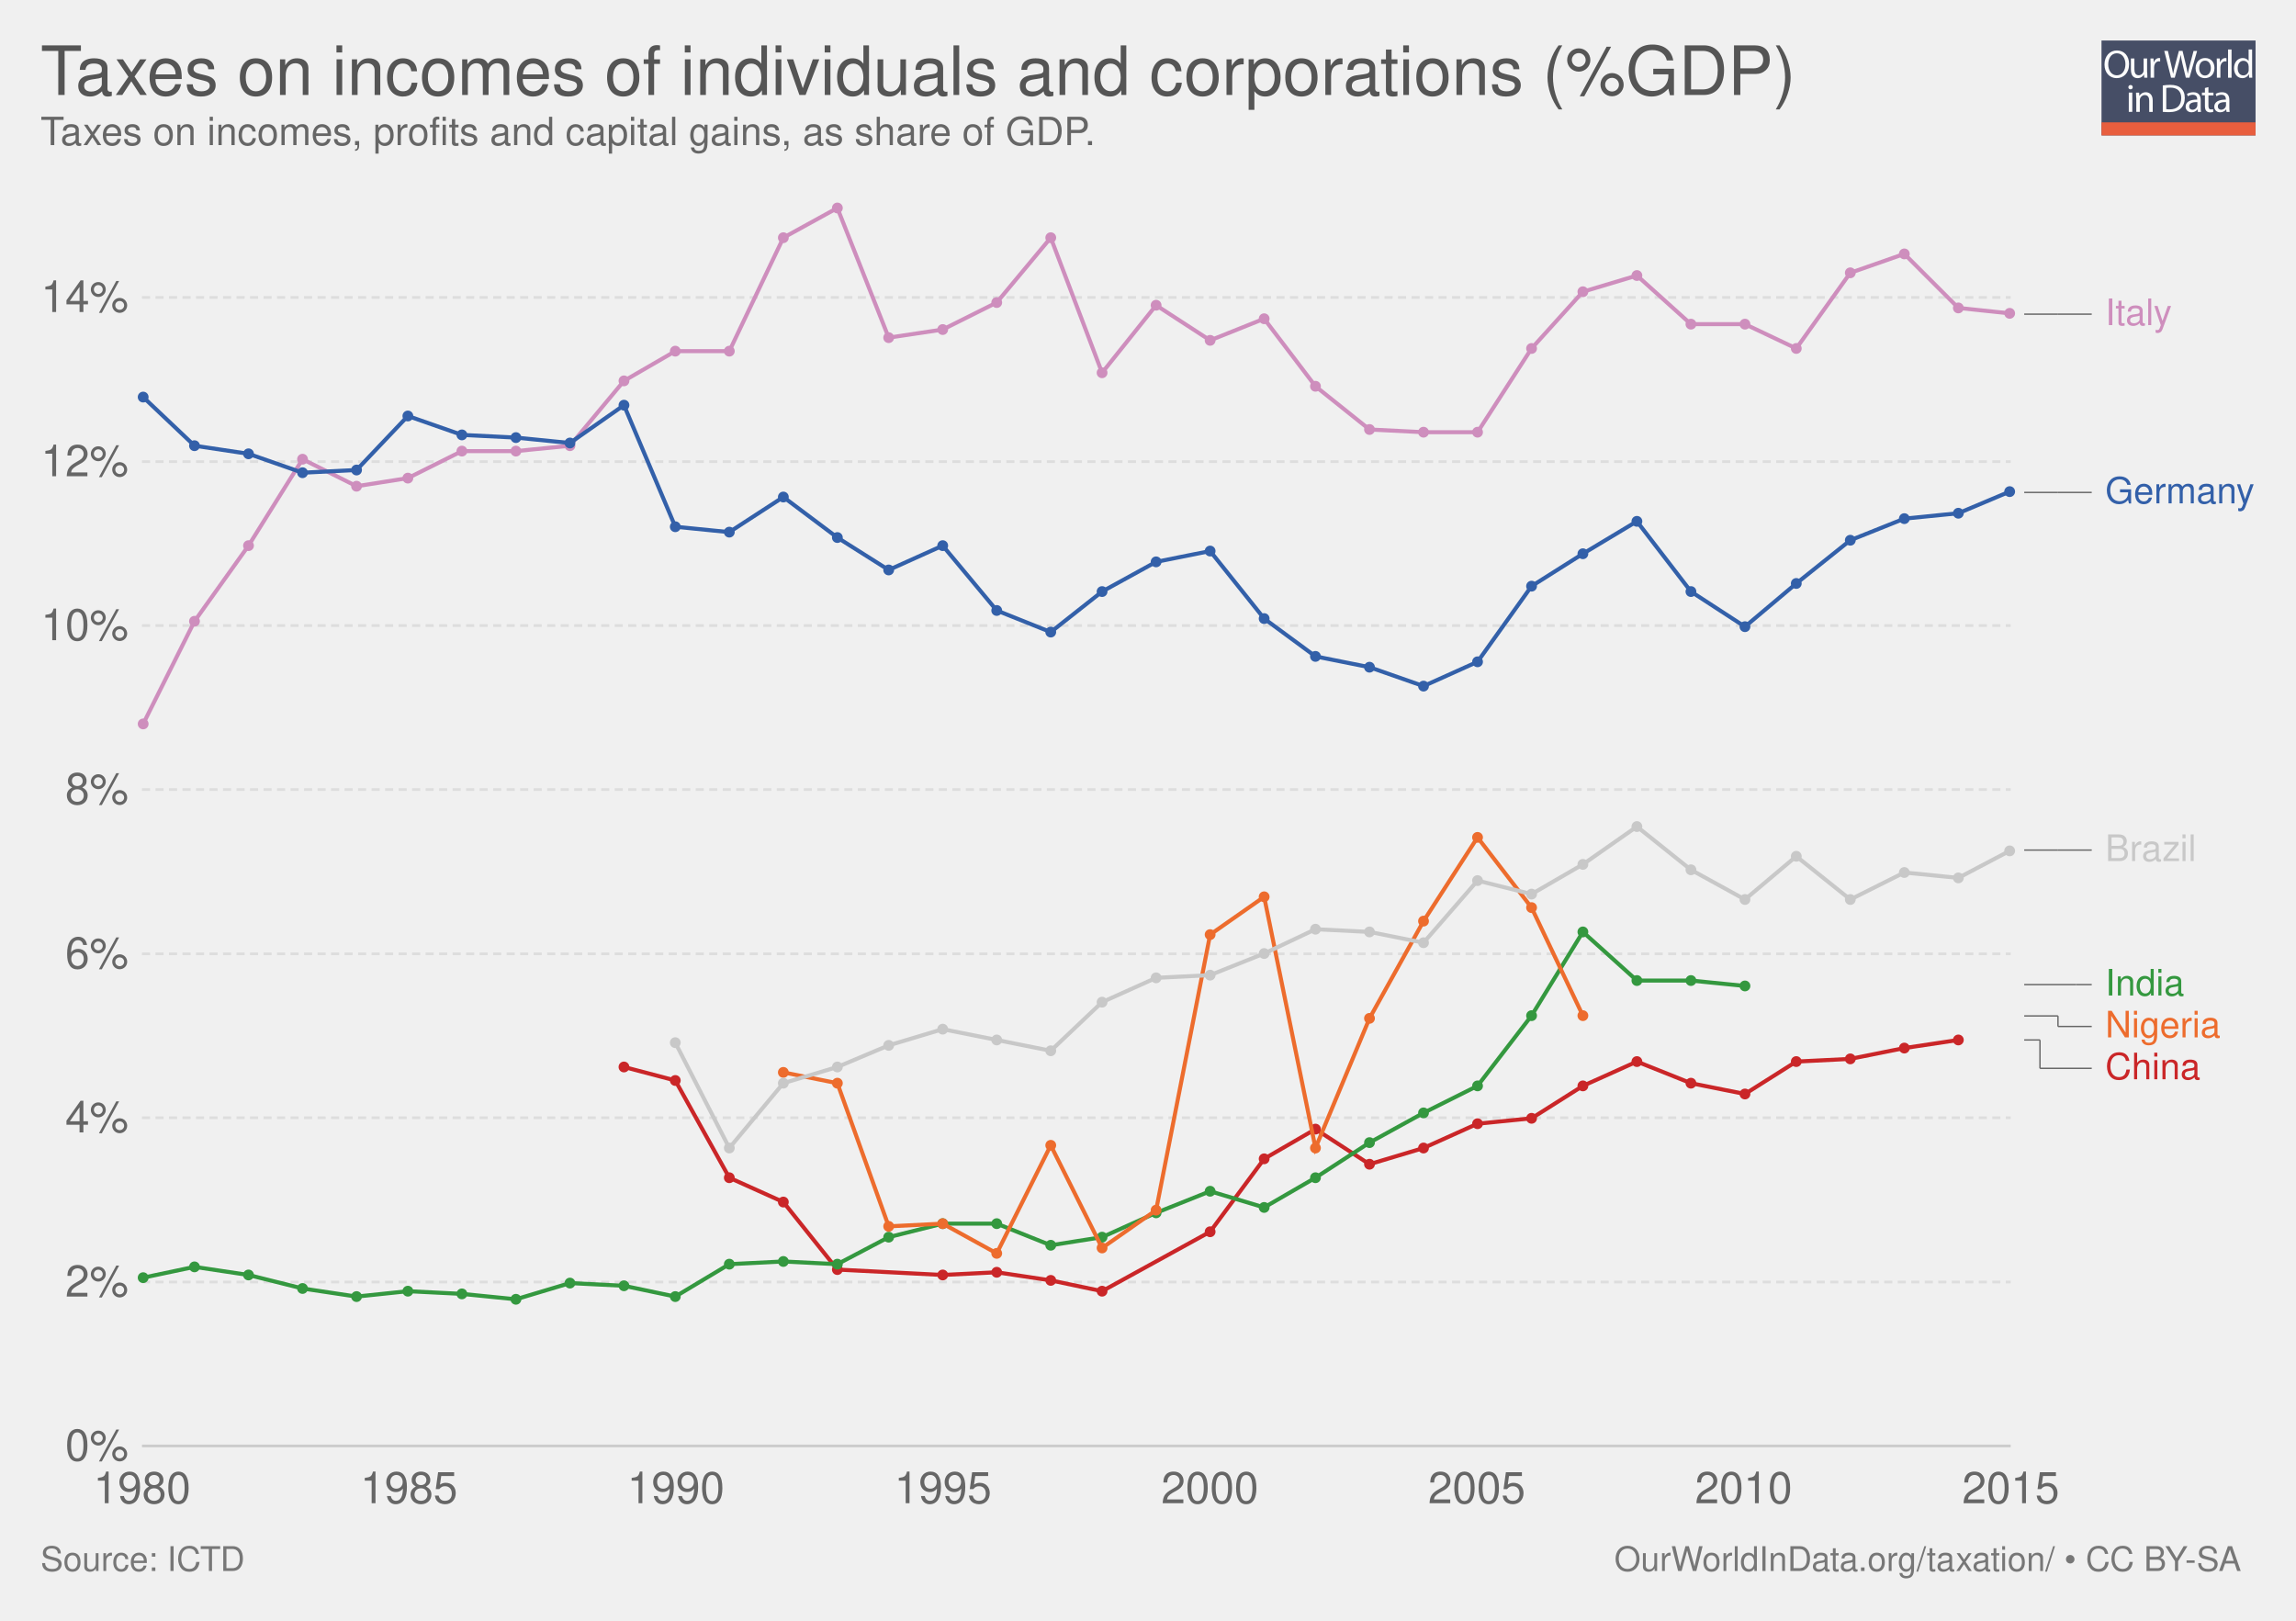
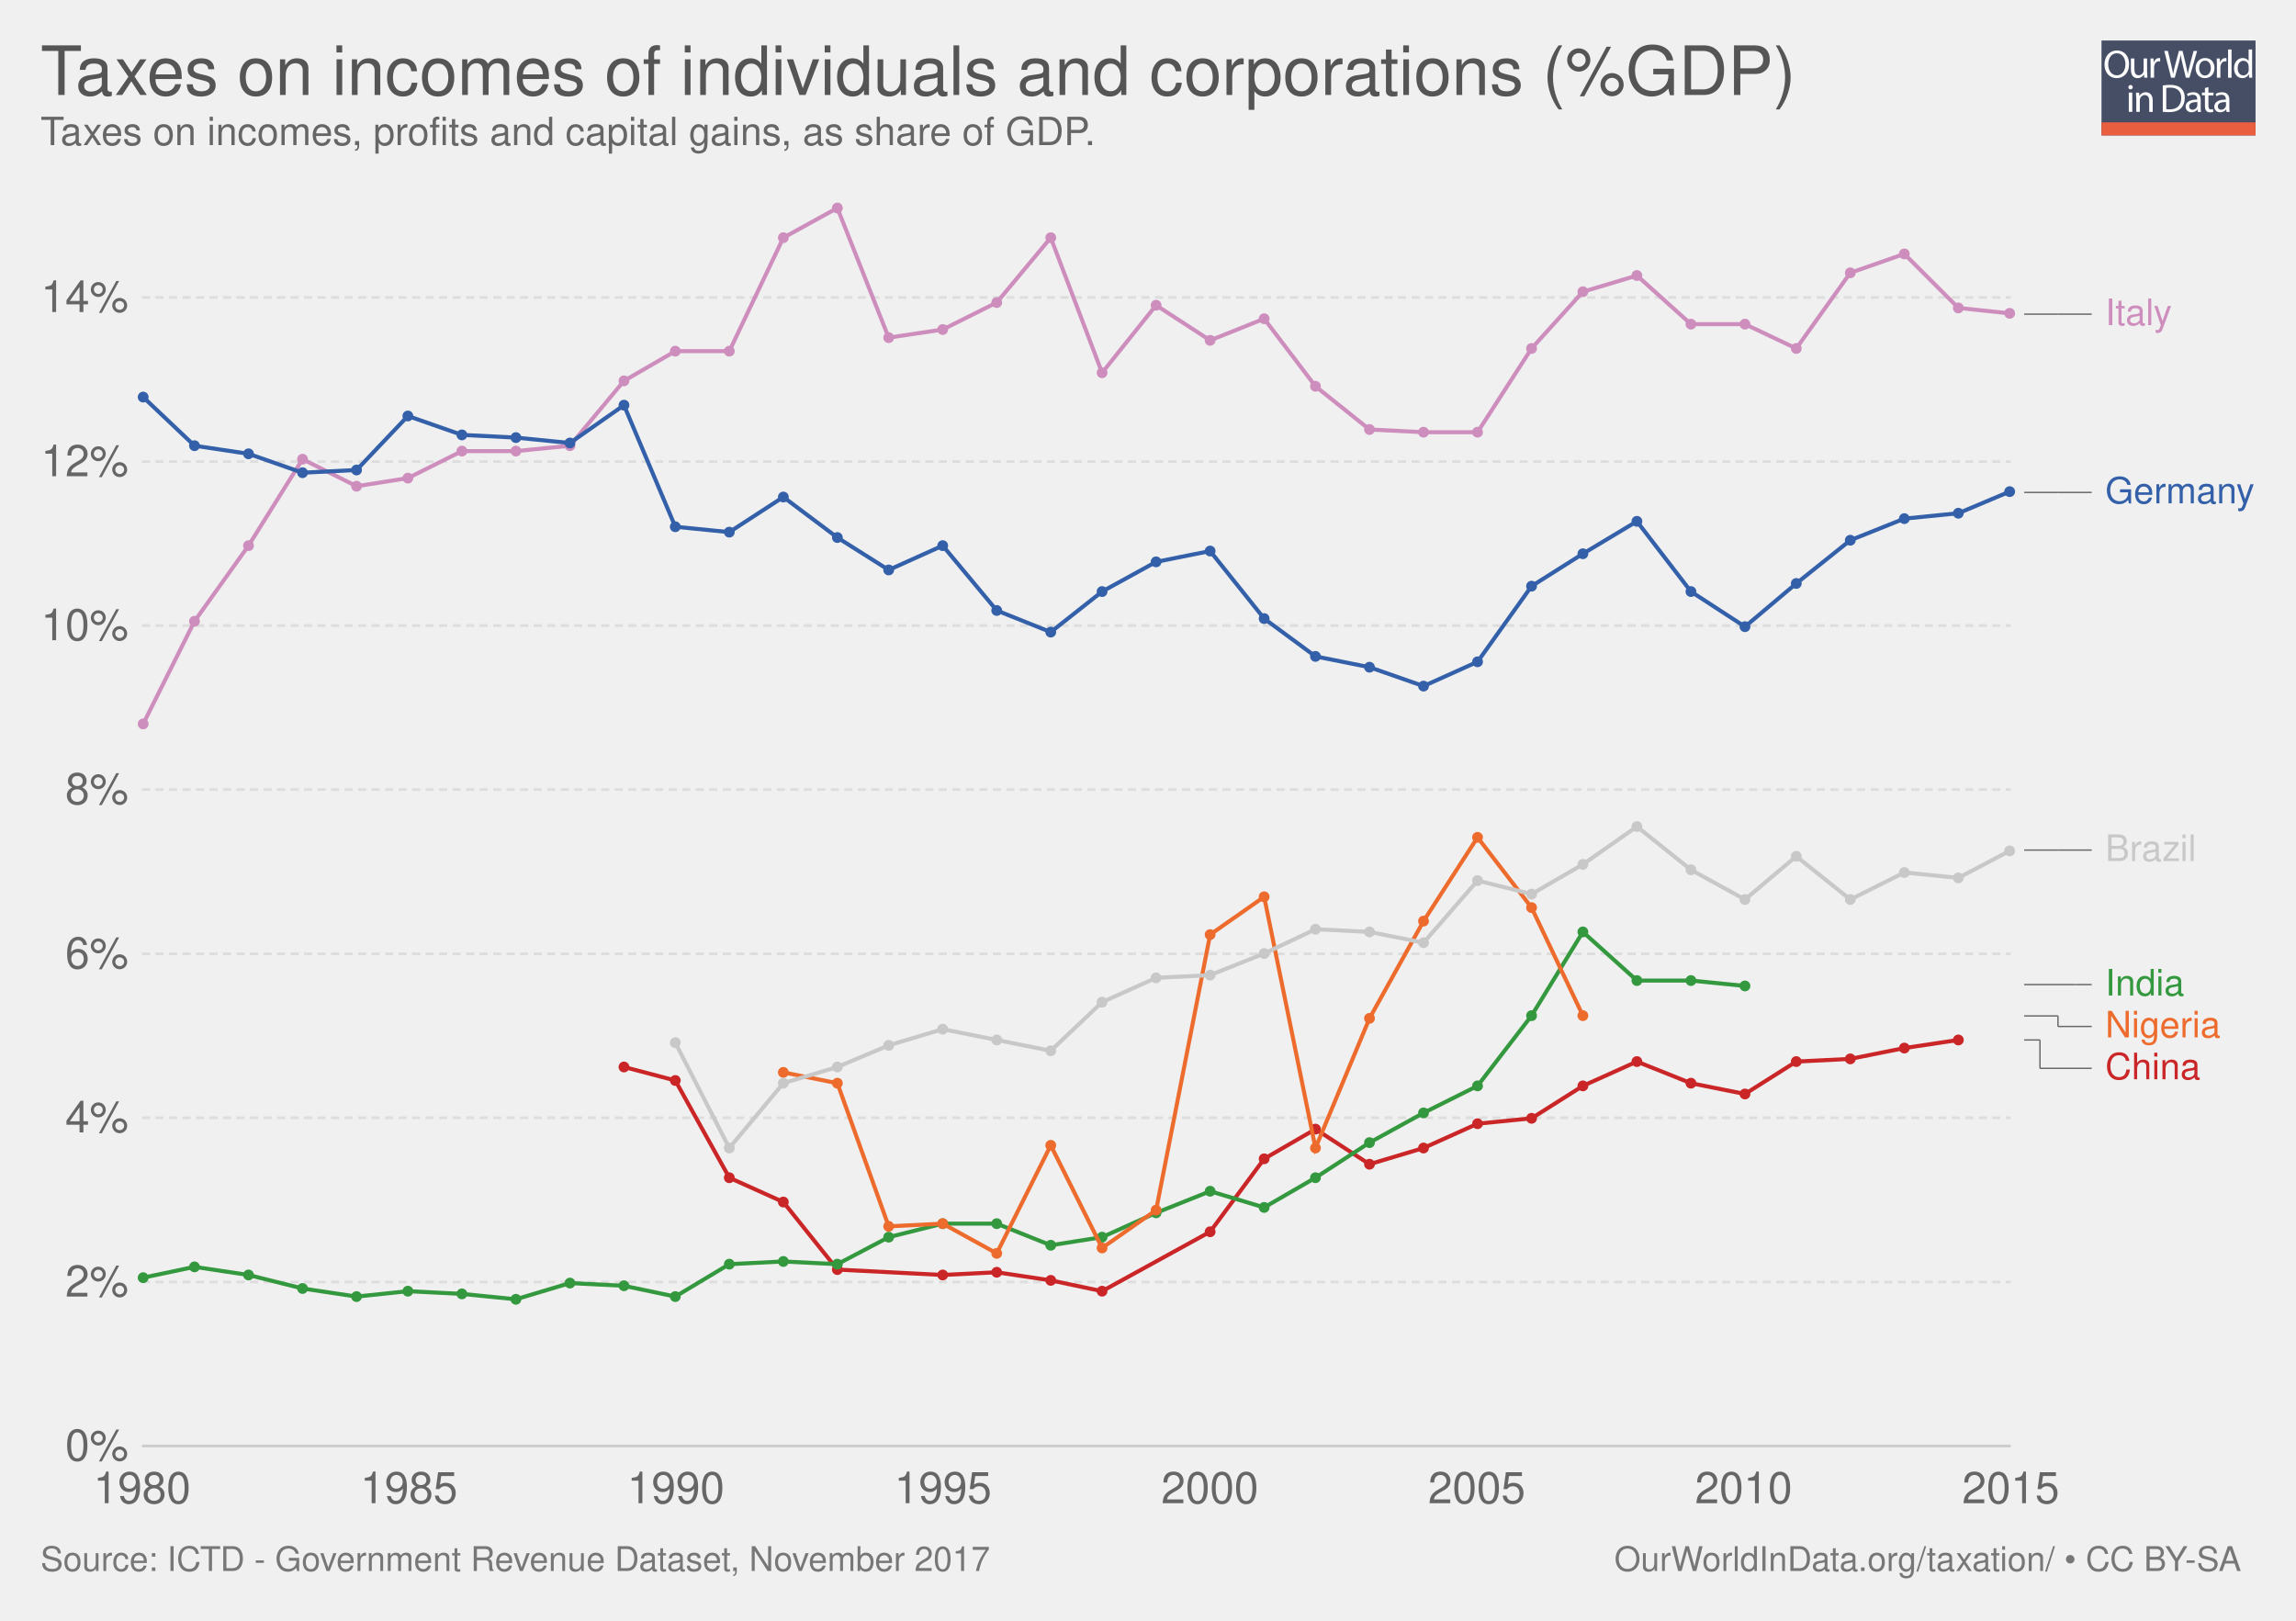
<svg xmlns="http://www.w3.org/2000/svg" xmlns:xlink="http://www.w3.org/1999/xlink" version="1.1" style="font-family: 'Helvetica Neue', Helvetica, Arial, sans-serif; font-size: 18px; background-color: white; text-rendering: optimizeLegibility; -webkit-font-smoothing: antialiased;" width="850" height="600">
  <g class="ChartTab">
    <g class="HeaderView">
      <g opacity="0.8" transform="translate(778, 15) scale(0.27)">
        <a xlink:href="https://ourworldindata.org" target="_blank">
          <g>
            <rect x="0" y="0" fill="#1B2543" width="211.2" height="130.1" />
            <rect x="0" y="112.2" fill="#E63912" width="211.2" height="17.9" />
            <g>
              <rect x="1.2" y="12.3" fill="none" width="210.2" height="99.2" />
              <path fill="#FFFFFF" d="M37.8,32.2c0,12.7-7.7,19.4-17.1,19.4c-9.7,0-16.6-7.5-16.6-18.7c0-11.7,7.3-19.3,17.1-19.3 C31.3,13.7,37.8,21.3,37.8,32.2z M9.2,32.8c0,7.9,4.3,14.9,11.8,14.9c7.5,0,11.8-6.9,11.8-15.3c0-7.3-3.8-14.9-11.8-14.9 C13.1,17.5,9.2,24.8,9.2,32.8z" />
              <path fill="#FFFFFF" d="M62.7,43.8c0,2.7,0.1,5.1,0.2,7.2h-4.3l-0.3-4.3h-0.1c-1.3,2.1-4,4.9-8.8,4.9c-4.2,0-9.1-2.3-9.1-11.6 V24.6h4.8v14.6c0,5,1.5,8.4,5.9,8.4c3.2,0,5.5-2.2,6.3-4.4c0.3-0.7,0.4-1.6,0.4-2.5V24.6h4.8V43.8z" />
              <path fill="#FFFFFF" d="M67.3,32.8c0-3.1-0.1-5.8-0.2-8.2h4.2l0.2,5.2h0.2c1.2-3.5,4.1-5.8,7.3-5.8c0.5,0,0.9,0.1,1.4,0.2v4.5 c-0.5-0.1-1-0.2-1.6-0.2c-3.4,0-5.8,2.6-6.5,6.2c-0.1,0.7-0.2,1.4-0.2,2.2V51h-4.8V32.8z" />
              <path fill="#FFFFFF" d="M95.4,51l-9.4-36.8h5l4.4,18.6c1.1,4.6,2.1,9.2,2.7,12.7h0.1c0.6-3.7,1.8-8,3-12.8l4.9-18.5h5l4.5,18.7 c1,4.4,2,8.7,2.6,12.6h0.1c0.8-4,1.8-8.1,3-12.7l4.9-18.5h4.9L120.6,51h-5L111,31.9c-1.1-4.7-1.9-8.3-2.4-12h-0.1 c-0.7,3.7-1.5,7.3-2.8,12L100.4,51H95.4z" />
              <path fill="#FFFFFF" d="M154.9,37.6c0,9.8-6.8,14-13.2,14c-7.2,0-12.7-5.2-12.7-13.6c0-8.8,5.8-14,13.1-14 C149.8,24,154.9,29.5,154.9,37.6z M133.9,37.9c0,5.8,3.3,10.1,8,10.1c4.6,0,8-4.3,8-10.3c0-4.5-2.2-10.1-7.9-10.1 C136.3,27.6,133.9,32.8,133.9,37.9z" />
              <path fill="#FFFFFF" d="M158.2,32.8c0-3.1-0.1-5.8-0.2-8.2h4.2l0.2,5.2h0.2c1.2-3.5,4.1-5.8,7.3-5.8c0.5,0,0.9,0.1,1.4,0.2v4.5 c-0.5-0.1-1-0.2-1.6-0.2c-3.4,0-5.8,2.6-6.5,6.2c-0.1,0.7-0.2,1.4-0.2,2.2V51h-4.8V32.8z" />
              <path fill="#FFFFFF" d="M173.5,12.3h4.8V51h-4.8V12.3z" />
              <path fill="#FFFFFF" d="M206.5,12.3v31.9c0,2.3,0.1,5,0.2,6.8h-4.3l-0.2-4.6H202c-1.5,2.9-4.7,5.2-9,5.2 c-6.4,0-11.3-5.4-11.3-13.4c-0.1-8.8,5.4-14.2,11.9-14.2c4,0,6.8,1.9,8,4h0.1V12.3H206.5z M201.7,35.4c0-0.6-0.1-1.4-0.2-2 c-0.7-3.1-3.3-5.6-6.9-5.6c-5,0-7.9,4.4-7.9,10.2c0,5.3,2.6,9.8,7.8,9.8c3.2,0,6.2-2.1,7.1-5.7c0.2-0.7,0.2-1.3,0.2-2.1V35.4z" />
              <path fill="#FFFFFF" d="M42.8,64c0.1,1.6-1.1,2.9-3.1,2.9c-1.7,0-2.9-1.3-2.9-2.9c0-1.7,1.3-3,3-3C41.7,61,42.8,62.3,42.8,64z M37.4,97.8V71.4h4.8v26.4H37.4z" />
              <path fill="#FFFFFF" d="M47.5,78.6c0-2.7-0.1-5-0.2-7.1h4.3l0.3,4.4h0.1c1.3-2.5,4.4-5,8.8-5c3.7,0,9.4,2.2,9.4,11.2v15.8h-4.8 V82.6c0-4.3-1.6-7.8-6.1-7.8c-3.2,0-5.6,2.2-6.5,4.9c-0.2,0.6-0.3,1.4-0.3,2.2v15.9h-4.8V78.6z" />
              <path fill="#FFFFFF" d="M84,61.6c2.9-0.4,6.3-0.8,10.1-0.8c6.8,0,11.7,1.6,14.9,4.6c3.3,3,5.2,7.3,5.2,13.2c0,6-1.9,10.9-5.3,14.3 c-3.4,3.4-9.1,5.3-16.3,5.3c-3.4,0-6.2-0.2-8.6-0.4V61.6z M88.8,94.1c1.2,0.2,3,0.3,4.8,0.3c10.2,0,15.7-5.7,15.7-15.6 c0.1-8.7-4.9-14.2-14.9-14.2c-2.5,0-4.3,0.2-5.6,0.5V94.1z" />
              <path fill="#FFFFFF" d="M132.1,97.8l-0.4-3.3h-0.2c-1.5,2.1-4.3,3.9-8.1,3.9c-5.4,0-8.1-3.8-8.1-7.6c0-6.4,5.7-9.9,15.9-9.8v-0.5 c0-2.2-0.6-6.1-6-6.1c-2.5,0-5,0.8-6.9,2l-1.1-3.2c2.2-1.4,5.4-2.3,8.7-2.3c8.1,0,10.1,5.5,10.1,10.8v9.9c0,2.3,0.1,4.5,0.4,6.3 H132.1z M131.4,84.4c-5.3-0.1-11.2,0.8-11.2,5.9c0,3.1,2.1,4.6,4.5,4.6c3.4,0,5.6-2.2,6.4-4.4c0.2-0.5,0.3-1,0.3-1.5V84.4z" />
              <path fill="#FFFFFF" d="M146.6,63.9v7.6h6.9v3.7h-6.9v14.2c0,3.3,0.9,5.1,3.6,5.1c1.3,0,2.2-0.2,2.8-0.3l0.2,3.6 c-0.9,0.4-2.4,0.7-4.3,0.7c-2.2,0-4-0.7-5.2-2c-1.4-1.4-1.9-3.8-1.9-6.9V75.1h-4.1v-3.7h4.1v-6.3L146.6,63.9z" />
              <path fill="#FFFFFF" d="M171.4,97.8l-0.4-3.3h-0.2c-1.5,2.1-4.3,3.9-8.1,3.9c-5.4,0-8.1-3.8-8.1-7.6c0-6.4,5.7-9.9,15.9-9.8v-0.5 c0-2.2-0.6-6.1-6-6.1c-2.5,0-5,0.8-6.9,2l-1.1-3.2c2.2-1.4,5.4-2.3,8.7-2.3c8.1,0,10.1,5.5,10.1,10.8v9.9c0,2.3,0.1,4.5,0.4,6.3 H171.4z M170.7,84.4c-5.3-0.1-11.2,0.8-11.2,5.9c0,3.1,2.1,4.6,4.5,4.6c3.4,0,5.6-2.2,6.4-4.4c0.2-0.5,0.3-1,0.3-1.5V84.4z" />
            </g>
          </g>
        </a>
      </g>
      <a href="https://ourworldindata.org/grapher/taxes-on-incomes-of-individuals-and-corporations-gdp" target="_blank">
        <text font-size="25.20" x="15.0" y="35.2" fill="#555">
          <tspan x="15" y="35.16">Taxes on incomes of individuals and corporations (%GDP)</tspan>
        </text>
      </a>
      <text font-size="14.40" x="15.0" y="53.7" fill="#666">
        <tspan x="15" y="53.72"> Taxes on  incomes, profits  and capital  gains, as share of GDP.</tspan>
      </text>
    </g>
    <g class="LineChart">
      <defs>
        <clipPath id="boundsClip-1">
          <rect x="42.562" y="0" width="830" height="959.8" />
        </clipPath>
      </defs>
      <g class="AxisBoxView">
        <g class="HorizontalAxis">
          <text x="52.6" y="556.5" fill="#666" text-anchor="middle" font-size="16.2">1980</text>
          <text x="151.4" y="556.5" fill="#666" text-anchor="middle" font-size="16.2">1985</text>
          <text x="250.2" y="556.5" fill="#666" text-anchor="middle" font-size="16.2">1990</text>
          <text x="349.1" y="556.5" fill="#666" text-anchor="middle" font-size="16.2">1995</text>
          <text x="447.9" y="556.5" fill="#666" text-anchor="middle" font-size="16.2">2000</text>
          <text x="546.7" y="556.5" fill="#666" text-anchor="middle" font-size="16.2">2005</text>
          <text x="645.5" y="556.5" fill="#666" text-anchor="middle" font-size="16.2">2010</text>
          <text x="744.4" y="556.5" fill="#666" text-anchor="middle" font-size="16.2">2015</text>
        </g>
        <g class="VerticalAxis">
          <text x="47.56" y="535.3" fill="#666" dominant-baseline="middle" text-anchor="end" font-size="16.2">0%</text>
          <text x="47.56" y="474.6" fill="#666" dominant-baseline="middle" text-anchor="end" font-size="16.2">2%</text>
          <text x="47.56" y="413.8" fill="#666" dominant-baseline="middle" text-anchor="end" font-size="16.2">4%</text>
          <text x="47.56" y="353.1" fill="#666" dominant-baseline="middle" text-anchor="end" font-size="16.2">6%</text>
          <text x="47.56" y="292.3" fill="#666" dominant-baseline="middle" text-anchor="end" font-size="16.2">8%</text>
          <text x="47.56" y="231.6" fill="#666" dominant-baseline="middle" text-anchor="end" font-size="16.2">10%</text>
          <text x="47.56" y="170.9" fill="#666" dominant-baseline="middle" text-anchor="end" font-size="16.2">12%</text>
          <text x="47.56" y="110.1" fill="#666" dominant-baseline="middle" text-anchor="end" font-size="16.2">14%</text>
        </g>
        <g class="AxisGridLines">
          <line x1="52.56" y1="535.3" x2="744.38" y2="535.3" stroke="#ccc" />
          <line x1="52.56" y1="474.6" x2="744.38" y2="474.6" stroke="#ddd" stroke-dasharray="3,2" />
          <line x1="52.56" y1="413.8" x2="744.38" y2="413.8" stroke="#ddd" stroke-dasharray="3,2" />
          <line x1="52.56" y1="353.1" x2="744.38" y2="353.1" stroke="#ddd" stroke-dasharray="3,2" />
          <line x1="52.56" y1="292.3" x2="744.38" y2="292.3" stroke="#ddd" stroke-dasharray="3,2" />
          <line x1="52.56" y1="231.6" x2="744.38" y2="231.6" stroke="#ddd" stroke-dasharray="3,2" />
          <line x1="52.56" y1="170.9" x2="744.38" y2="170.9" stroke="#ddd" stroke-dasharray="3,2" />
          <line x1="52.56" y1="110.1" x2="744.38" y2="110.1" stroke="#ddd" stroke-dasharray="3,2" />
        </g>
      </g>
      <g clip-path="url(#boundsClip-1)">
        <g class="HeightedLegend clickable">
          <g class="legendMark">
            <g class="indicator">
              <line x1="749.38" y1="116.3" x2="761.88" y2="116.3" stroke="#666" stroke-width="0.5" />
              <line x1="761.88" y1="116.3" x2="761.88" y2="116.3" stroke="#666" stroke-width="0.5" />
              <line x1="761.88" y1="116.3" x2="774.38" y2="116.3" stroke="#666" stroke-width="0.5" />
            </g>
            <rect x="744.38" y="109.55" width="59.84" height="13.5" fill="#fff" opacity="0" />
            <text font-size="13.50" x="779.4" y="120.3" fill="#ce8ebd">
              <tspan x="779.38" y="120.35">Italy</tspan>
            </text>
          </g>
          <g class="legendMark">
            <g class="indicator">
              <line x1="749.38" y1="182.3" x2="761.88" y2="182.3" stroke="#666" stroke-width="0.5" />
              <line x1="761.88" y1="182.3" x2="761.88" y2="182.3" stroke="#666" stroke-width="0.5" />
              <line x1="761.88" y1="182.3" x2="774.38" y2="182.3" stroke="#666" stroke-width="0.5" />
            </g>
            <rect x="744.38" y="175.55" width="90.62" height="13.5" fill="#fff" opacity="0" />
            <text font-size="13.50" x="779.4" y="186.4" fill="#3360a9">
              <tspan x="779.38" y="186.35">Germany</tspan>
            </text>
          </g>
          <g class="legendMark">
            <g class="indicator">
              <line x1="749.38" y1="314.7" x2="761.88" y2="314.7" stroke="#666" stroke-width="0.5" />
              <line x1="761.88" y1="314.7" x2="761.88" y2="314.7" stroke="#666" stroke-width="0.5" />
              <line x1="761.88" y1="314.7" x2="774.38" y2="314.7" stroke="#666" stroke-width="0.5" />
            </g>
            <rect x="744.38" y="307.95" width="68.75" height="13.5" fill="#fff" opacity="0" />
            <text font-size="13.50" x="779.4" y="318.8" fill="#c8c8c8">
              <tspan x="779.38" y="318.75">Brazil</tspan>
            </text>
          </g>
          <g class="legendMark">
            <g class="indicator">
              <line x1="749.38" y1="364.5" x2="768.547" y2="364.5" stroke="#666" stroke-width="0.5" />
              <line x1="768.547" y1="364.5" x2="768.547" y2="364.5" stroke="#666" stroke-width="0.5" />
              <line x1="768.547" y1="364.5" x2="774.38" y2="364.5" stroke="#666" stroke-width="0.5" />
            </g>
            <rect x="744.38" y="357.75" width="64.43" height="13.5" fill="#fff" opacity="0" />
            <text font-size="13.50" x="779.4" y="368.6" fill="#34983f">
              <tspan x="779.38" y="368.55">India</tspan>
            </text>
          </g>
          <g class="legendMark">
            <g class="indicator">
              <line x1="749.38" y1="376.1" x2="761.88" y2="376.1" stroke="#666" stroke-width="0.5" />
              <line x1="761.88" y1="376.1" x2="761.88" y2="380" stroke="#666" stroke-width="0.5" />
              <line x1="761.88" y1="380" x2="774.38" y2="380" stroke="#666" stroke-width="0.5" />
            </g>
            <rect x="744.38" y="373.25" width="77.795" height="13.5" fill="#fff" opacity="0" />
            <text font-size="13.50" x="779.4" y="384.1" fill="#ed6c2d">
              <tspan x="779.38" y="384.05">Nigeria</tspan>
            </text>
          </g>
          <g class="legendMark">
            <g class="indicator">
              <line x1="749.38" y1="385" x2="755.213" y2="385" stroke="#666" stroke-width="0.5" />
              <line x1="755.213" y1="385" x2="755.213" y2="395.5" stroke="#666" stroke-width="0.5" />
              <line x1="755.213" y1="395.5" x2="774.38" y2="395.5" stroke="#666" stroke-width="0.5" />
            </g>
            <rect x="744.38" y="388.75" width="70.37" height="13.5" fill="#fff" opacity="0" />
            <text font-size="13.50" x="779.4" y="399.6" fill="#ca2628">
              <tspan x="779.38" y="399.55">China</tspan>
            </text>
          </g>
        </g>
        <g class="Lines">
          <rect x="53" y="77" width="692" height="459" fill="rgba(255,255,255,0)" opacity="0" />
          <g class="key-China_0">
            <path stroke="#ca2628" stroke-linecap="round" d="M231 395L250 400L270 436L290 445L310 470L349 472L369 471L389 474L408 478L448 456L468 429L487 418L507 431L527 425L547 416L567 414L586 402L606 393L626 401L646 405L665 393L685 392L705 388L725 385" fill="none" stroke-width="1.5" />
            <g fill="#ca2628">
              <circle cx="231" cy="395" r="2" />
              <circle cx="250" cy="400" r="2" />
              <circle cx="270" cy="436" r="2" />
              <circle cx="290" cy="445" r="2" />
              <circle cx="310" cy="470" r="2" />
              <circle cx="349" cy="472" r="2" />
              <circle cx="369" cy="471" r="2" />
              <circle cx="389" cy="474" r="2" />
              <circle cx="408" cy="478" r="2" />
              <circle cx="448" cy="456" r="2" />
              <circle cx="468" cy="429" r="2" />
              <circle cx="487" cy="418" r="2" />
              <circle cx="507" cy="431" r="2" />
              <circle cx="527" cy="425" r="2" />
              <circle cx="547" cy="416" r="2" />
              <circle cx="567" cy="414" r="2" />
              <circle cx="586" cy="402" r="2" />
              <circle cx="606" cy="393" r="2" />
              <circle cx="626" cy="401" r="2" />
              <circle cx="646" cy="405" r="2" />
              <circle cx="665" cy="393" r="2" />
              <circle cx="685" cy="392" r="2" />
              <circle cx="705" cy="388" r="2" />
              <circle cx="725" cy="385" r="2" />
            </g>
          </g>
          <g class="key-India_0">
            <path stroke="#34983f" stroke-linecap="round" d="M53 473L72 469L92 472L112 477L132 480L151 478L171 479L191 481L211 475L231 476L250 480L270 468L290 467L310 468L329 458L349 453L369 453L389 461L408 458L428 449L448 441L468 447L487 436L507 423L527 412L547 402L567 376L586 345L606 363L626 363L646 365" fill="none" stroke-width="1.5" />
            <g fill="#34983f">
              <circle cx="53" cy="473" r="2" />
              <circle cx="72" cy="469" r="2" />
              <circle cx="92" cy="472" r="2" />
              <circle cx="112" cy="477" r="2" />
              <circle cx="132" cy="480" r="2" />
              <circle cx="151" cy="478" r="2" />
              <circle cx="171" cy="479" r="2" />
              <circle cx="191" cy="481" r="2" />
              <circle cx="211" cy="475" r="2" />
              <circle cx="231" cy="476" r="2" />
              <circle cx="250" cy="480" r="2" />
              <circle cx="270" cy="468" r="2" />
              <circle cx="290" cy="467" r="2" />
              <circle cx="310" cy="468" r="2" />
              <circle cx="329" cy="458" r="2" />
              <circle cx="349" cy="453" r="2" />
              <circle cx="369" cy="453" r="2" />
              <circle cx="389" cy="461" r="2" />
              <circle cx="408" cy="458" r="2" />
              <circle cx="428" cy="449" r="2" />
              <circle cx="448" cy="441" r="2" />
              <circle cx="468" cy="447" r="2" />
              <circle cx="487" cy="436" r="2" />
              <circle cx="507" cy="423" r="2" />
              <circle cx="527" cy="412" r="2" />
              <circle cx="547" cy="402" r="2" />
              <circle cx="567" cy="376" r="2" />
              <circle cx="586" cy="345" r="2" />
              <circle cx="606" cy="363" r="2" />
              <circle cx="626" cy="363" r="2" />
              <circle cx="646" cy="365" r="2" />
            </g>
          </g>
          <g class="key-Nigeria_0">
            <path stroke="#ed6c2d" stroke-linecap="round" d="M290 397L310 401L329 454L349 453L369 464L389 424L408 462L428 448L448 346L468 332L487 425L507 377L527 341L547 310L567 336L586 376" fill="none" stroke-width="1.5" />
            <g fill="#ed6c2d">
              <circle cx="290" cy="397" r="2" />
              <circle cx="310" cy="401" r="2" />
              <circle cx="329" cy="454" r="2" />
              <circle cx="349" cy="453" r="2" />
              <circle cx="369" cy="464" r="2" />
              <circle cx="389" cy="424" r="2" />
              <circle cx="408" cy="462" r="2" />
              <circle cx="428" cy="448" r="2" />
              <circle cx="448" cy="346" r="2" />
              <circle cx="468" cy="332" r="2" />
              <circle cx="487" cy="425" r="2" />
              <circle cx="507" cy="377" r="2" />
              <circle cx="527" cy="341" r="2" />
              <circle cx="547" cy="310" r="2" />
              <circle cx="567" cy="336" r="2" />
              <circle cx="586" cy="376" r="2" />
            </g>
          </g>
          <g class="key-Brazil_0">
            <path stroke="#c8c8c8" stroke-linecap="round" d="M250 386L270 425L290 401L310 395L329 387L349 381L369 385L389 389L408 371L428 362L448 361L468 353L487 344L507 345L527 349L547 326L567 331L586 320L606 306L626 322L646 333L665 317L685 333L705 323L725 325L744 315" fill="none" stroke-width="1.5" />
            <g fill="#c8c8c8">
              <circle cx="250" cy="386" r="2" />
              <circle cx="270" cy="425" r="2" />
              <circle cx="290" cy="401" r="2" />
              <circle cx="310" cy="395" r="2" />
              <circle cx="329" cy="387" r="2" />
              <circle cx="349" cy="381" r="2" />
              <circle cx="369" cy="385" r="2" />
              <circle cx="389" cy="389" r="2" />
              <circle cx="408" cy="371" r="2" />
              <circle cx="428" cy="362" r="2" />
              <circle cx="448" cy="361" r="2" />
              <circle cx="468" cy="353" r="2" />
              <circle cx="487" cy="344" r="2" />
              <circle cx="507" cy="345" r="2" />
              <circle cx="527" cy="349" r="2" />
              <circle cx="547" cy="326" r="2" />
              <circle cx="567" cy="331" r="2" />
              <circle cx="586" cy="320" r="2" />
              <circle cx="606" cy="306" r="2" />
              <circle cx="626" cy="322" r="2" />
              <circle cx="646" cy="333" r="2" />
              <circle cx="665" cy="317" r="2" />
              <circle cx="685" cy="333" r="2" />
              <circle cx="705" cy="323" r="2" />
              <circle cx="725" cy="325" r="2" />
              <circle cx="744" cy="315" r="2" />
            </g>
          </g>
          <g class="key-Italy_0">
            <path stroke="#ce8ebd" stroke-linecap="round" d="M53 268L72 230L92 202L112 170L132 180L151 177L171 167L191 167L211 165L231 141L250 130L270 130L290 88L310 77L329 125L349 122L369 112L389 88L408 138L428 113L448 126L468 118L487 143L507 159L527 160L547 160L567 129L586 108L606 102L626 120L646 120L665 129L685 101L705 94L725 114L744 116" fill="none" stroke-width="1.5" />
            <g fill="#ce8ebd">
              <circle cx="53" cy="268" r="2" />
              <circle cx="72" cy="230" r="2" />
              <circle cx="92" cy="202" r="2" />
              <circle cx="112" cy="170" r="2" />
              <circle cx="132" cy="180" r="2" />
              <circle cx="151" cy="177" r="2" />
              <circle cx="171" cy="167" r="2" />
              <circle cx="191" cy="167" r="2" />
              <circle cx="211" cy="165" r="2" />
              <circle cx="231" cy="141" r="2" />
              <circle cx="250" cy="130" r="2" />
              <circle cx="270" cy="130" r="2" />
              <circle cx="290" cy="88" r="2" />
              <circle cx="310" cy="77" r="2" />
              <circle cx="329" cy="125" r="2" />
              <circle cx="349" cy="122" r="2" />
              <circle cx="369" cy="112" r="2" />
              <circle cx="389" cy="88" r="2" />
              <circle cx="408" cy="138" r="2" />
              <circle cx="428" cy="113" r="2" />
              <circle cx="448" cy="126" r="2" />
              <circle cx="468" cy="118" r="2" />
              <circle cx="487" cy="143" r="2" />
              <circle cx="507" cy="159" r="2" />
              <circle cx="527" cy="160" r="2" />
              <circle cx="547" cy="160" r="2" />
              <circle cx="567" cy="129" r="2" />
              <circle cx="586" cy="108" r="2" />
              <circle cx="606" cy="102" r="2" />
              <circle cx="626" cy="120" r="2" />
              <circle cx="646" cy="120" r="2" />
              <circle cx="665" cy="129" r="2" />
              <circle cx="685" cy="101" r="2" />
              <circle cx="705" cy="94" r="2" />
              <circle cx="725" cy="114" r="2" />
              <circle cx="744" cy="116" r="2" />
            </g>
          </g>
          <g class="key-Germany_0">
            <path stroke="#3360a9" stroke-linecap="round" d="M53 147L72 165L92 168L112 175L132 174L151 154L171 161L191 162L211 164L231 150L250 195L270 197L290 184L310 199L329 211L349 202L369 226L389 234L408 219L428 208L448 204L468 229L487 243L507 247L527 254L547 245L567 217L586 205L606 193L626 219L646 232L665 216L685 200L705 192L725 190L744 182" fill="none" stroke-width="1.5" />
            <g fill="#3360a9">
              <circle cx="53" cy="147" r="2" />
              <circle cx="72" cy="165" r="2" />
              <circle cx="92" cy="168" r="2" />
              <circle cx="112" cy="175" r="2" />
              <circle cx="132" cy="174" r="2" />
              <circle cx="151" cy="154" r="2" />
              <circle cx="171" cy="161" r="2" />
              <circle cx="191" cy="162" r="2" />
              <circle cx="211" cy="164" r="2" />
              <circle cx="231" cy="150" r="2" />
              <circle cx="250" cy="195" r="2" />
              <circle cx="270" cy="197" r="2" />
              <circle cx="290" cy="184" r="2" />
              <circle cx="310" cy="199" r="2" />
              <circle cx="329" cy="211" r="2" />
              <circle cx="349" cy="202" r="2" />
              <circle cx="369" cy="226" r="2" />
              <circle cx="389" cy="234" r="2" />
              <circle cx="408" cy="219" r="2" />
              <circle cx="428" cy="208" r="2" />
              <circle cx="448" cy="204" r="2" />
              <circle cx="468" cy="229" r="2" />
              <circle cx="487" cy="243" r="2" />
              <circle cx="507" cy="247" r="2" />
              <circle cx="527" cy="254" r="2" />
              <circle cx="547" cy="245" r="2" />
              <circle cx="567" cy="217" r="2" />
              <circle cx="586" cy="205" r="2" />
              <circle cx="606" cy="193" r="2" />
              <circle cx="626" cy="219" r="2" />
              <circle cx="646" cy="232" r="2" />
              <circle cx="665" cy="216" r="2" />
              <circle cx="685" cy="200" r="2" />
              <circle cx="705" cy="192" r="2" />
              <circle cx="725" cy="190" r="2" />
              <circle cx="744" cy="182" r="2" />
            </g>
          </g>
        </g>
      </g>
    </g>
    <g style="fill: #777;" class="SourcesFooter">
      <g style="fill: #777;" class="clickable">
        <text font-size="12.60" x="15.0" y="581.6">
-           <tspan x="15" y="581.58">Source: ICTD</tspan>
+           <tspan x="15" y="581.58">Source: ICTD - Government Revenue Dataset, November 2017</tspan>
        </text>
      </g>
      <text font-size="12.60" x="597.6" y="581.6">
        <tspan x="597.616" y="581.58">
          <a target="_blank" style="fill: #777;" href="https://ourworldindata.org/taxation/">OurWorldInData.org/taxation/</a> • <a style="fill: #777;" href="http://creativecommons.org/licenses/by-sa/4.0/deed.en_US" target="_blank">CC BY-SA</a>
        </tspan>
      </text>
    </g>
  </g>
</svg>
